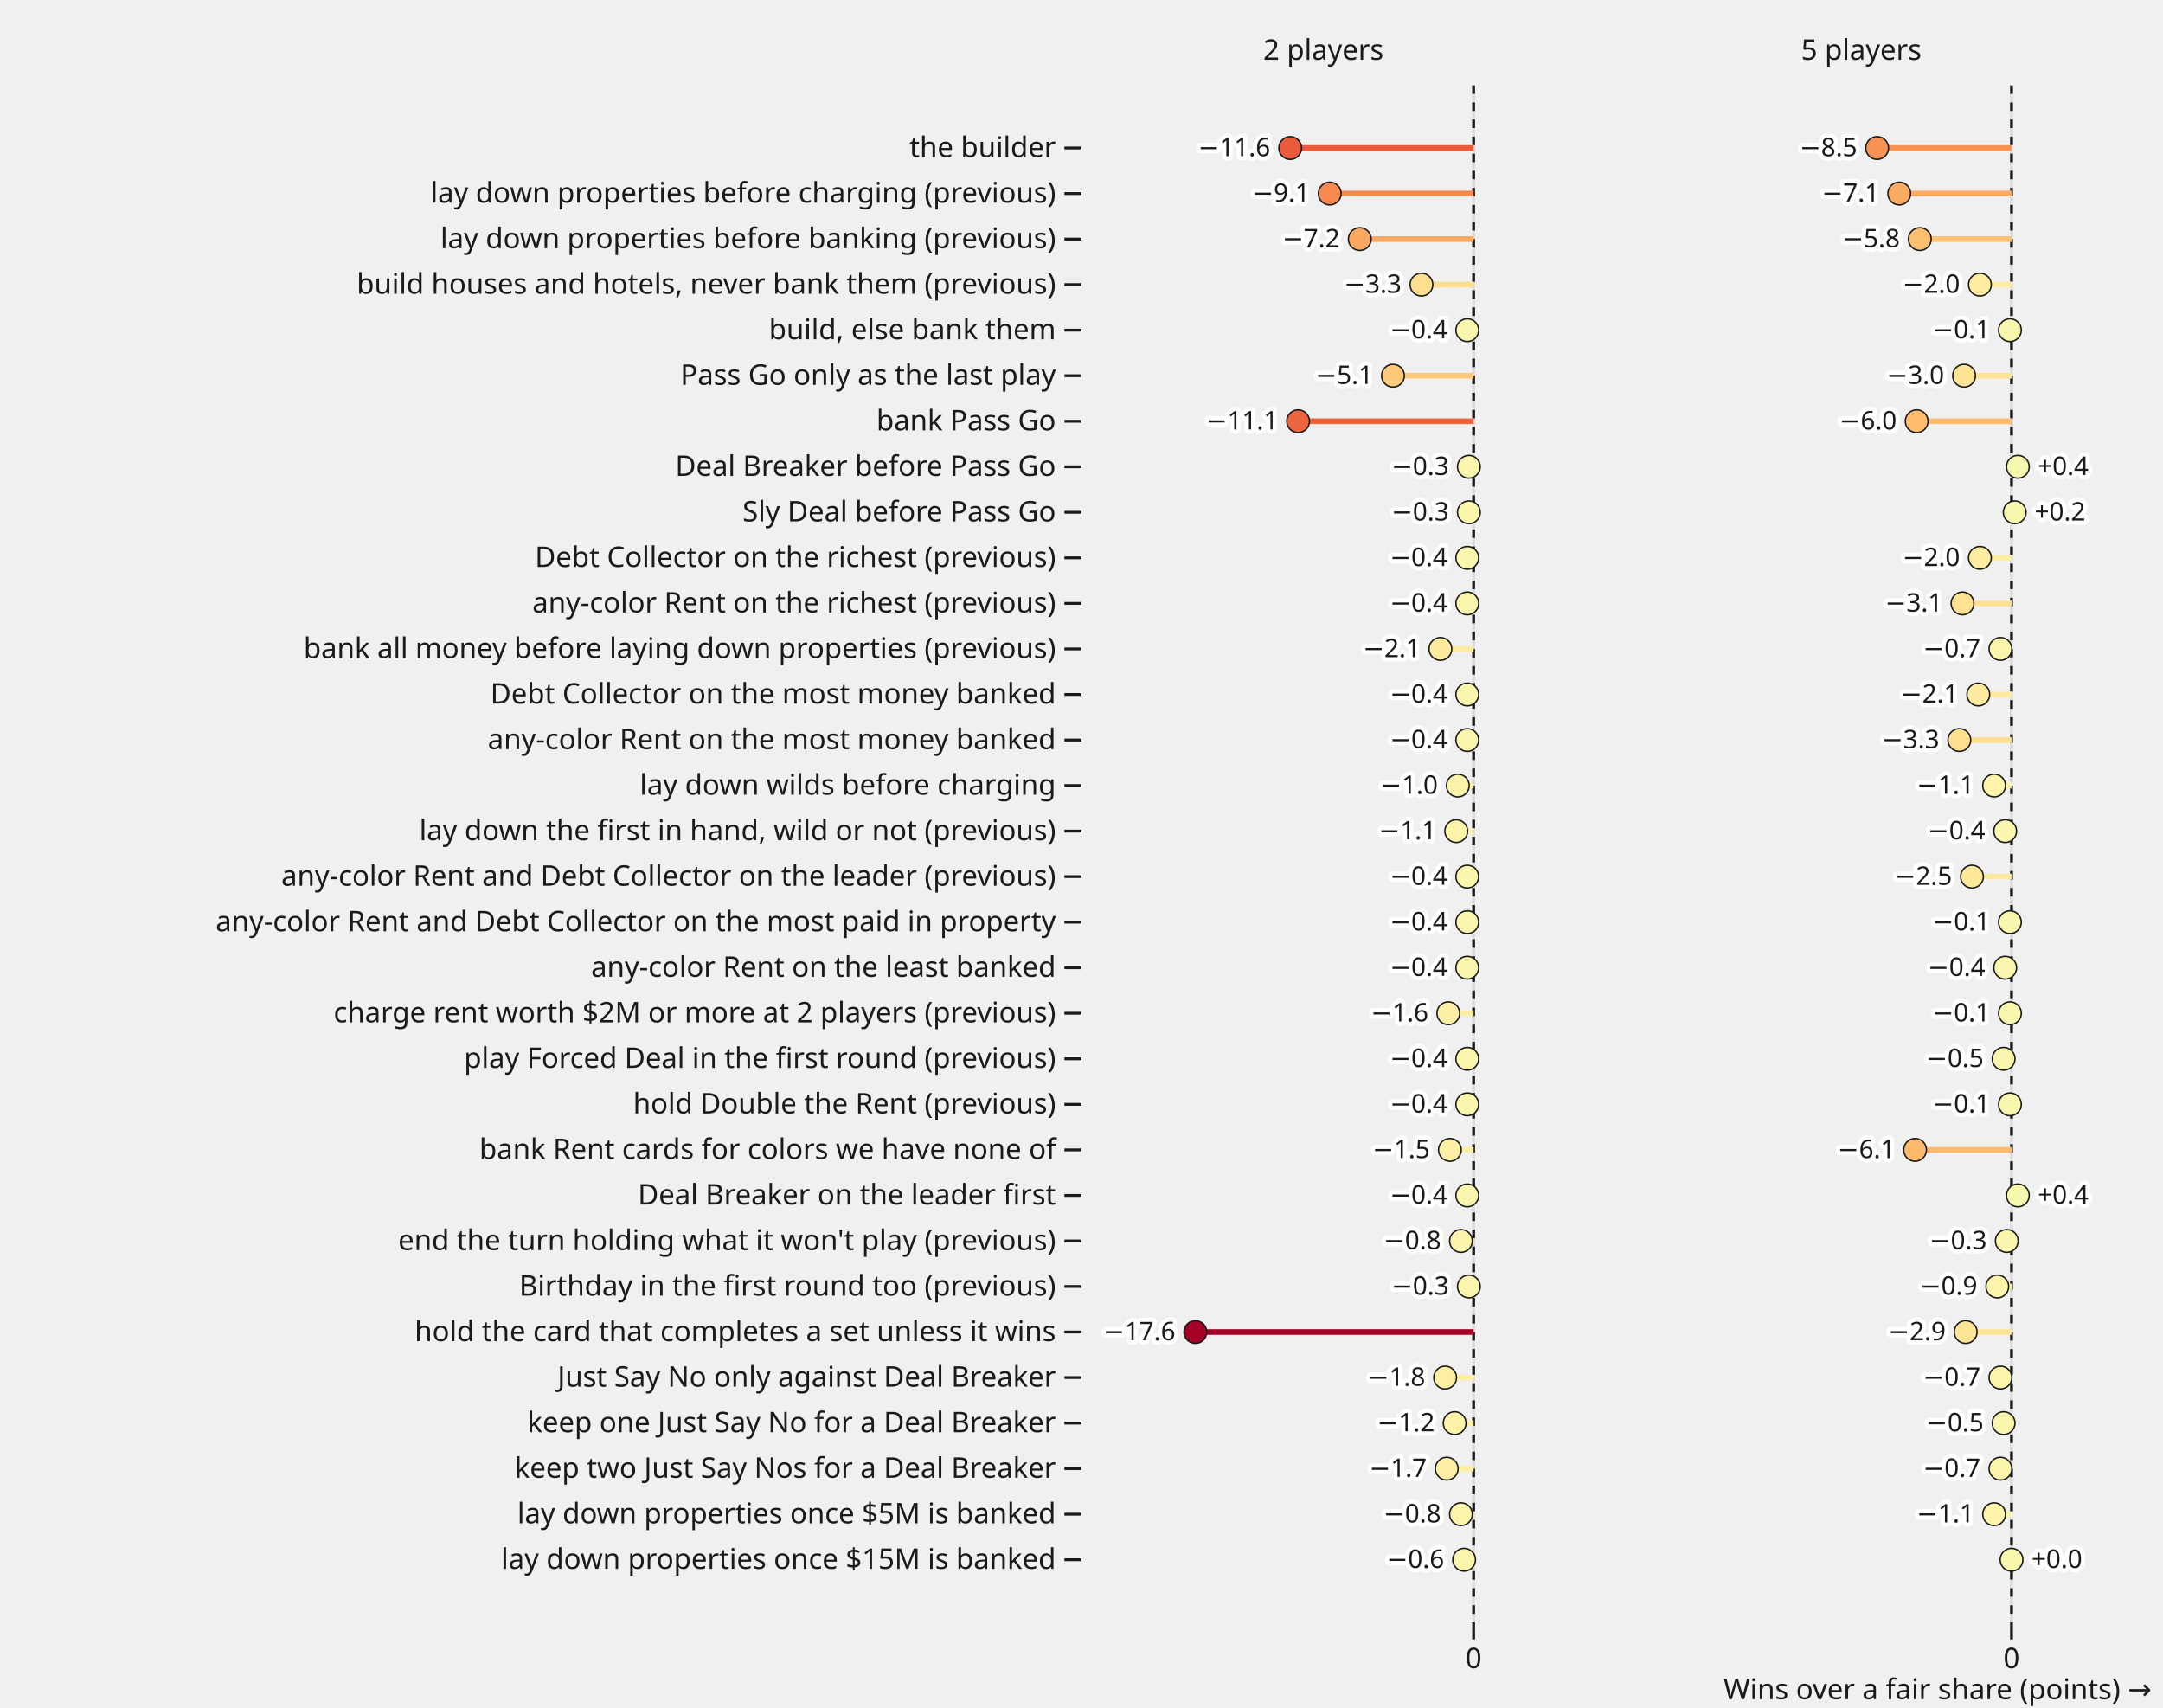
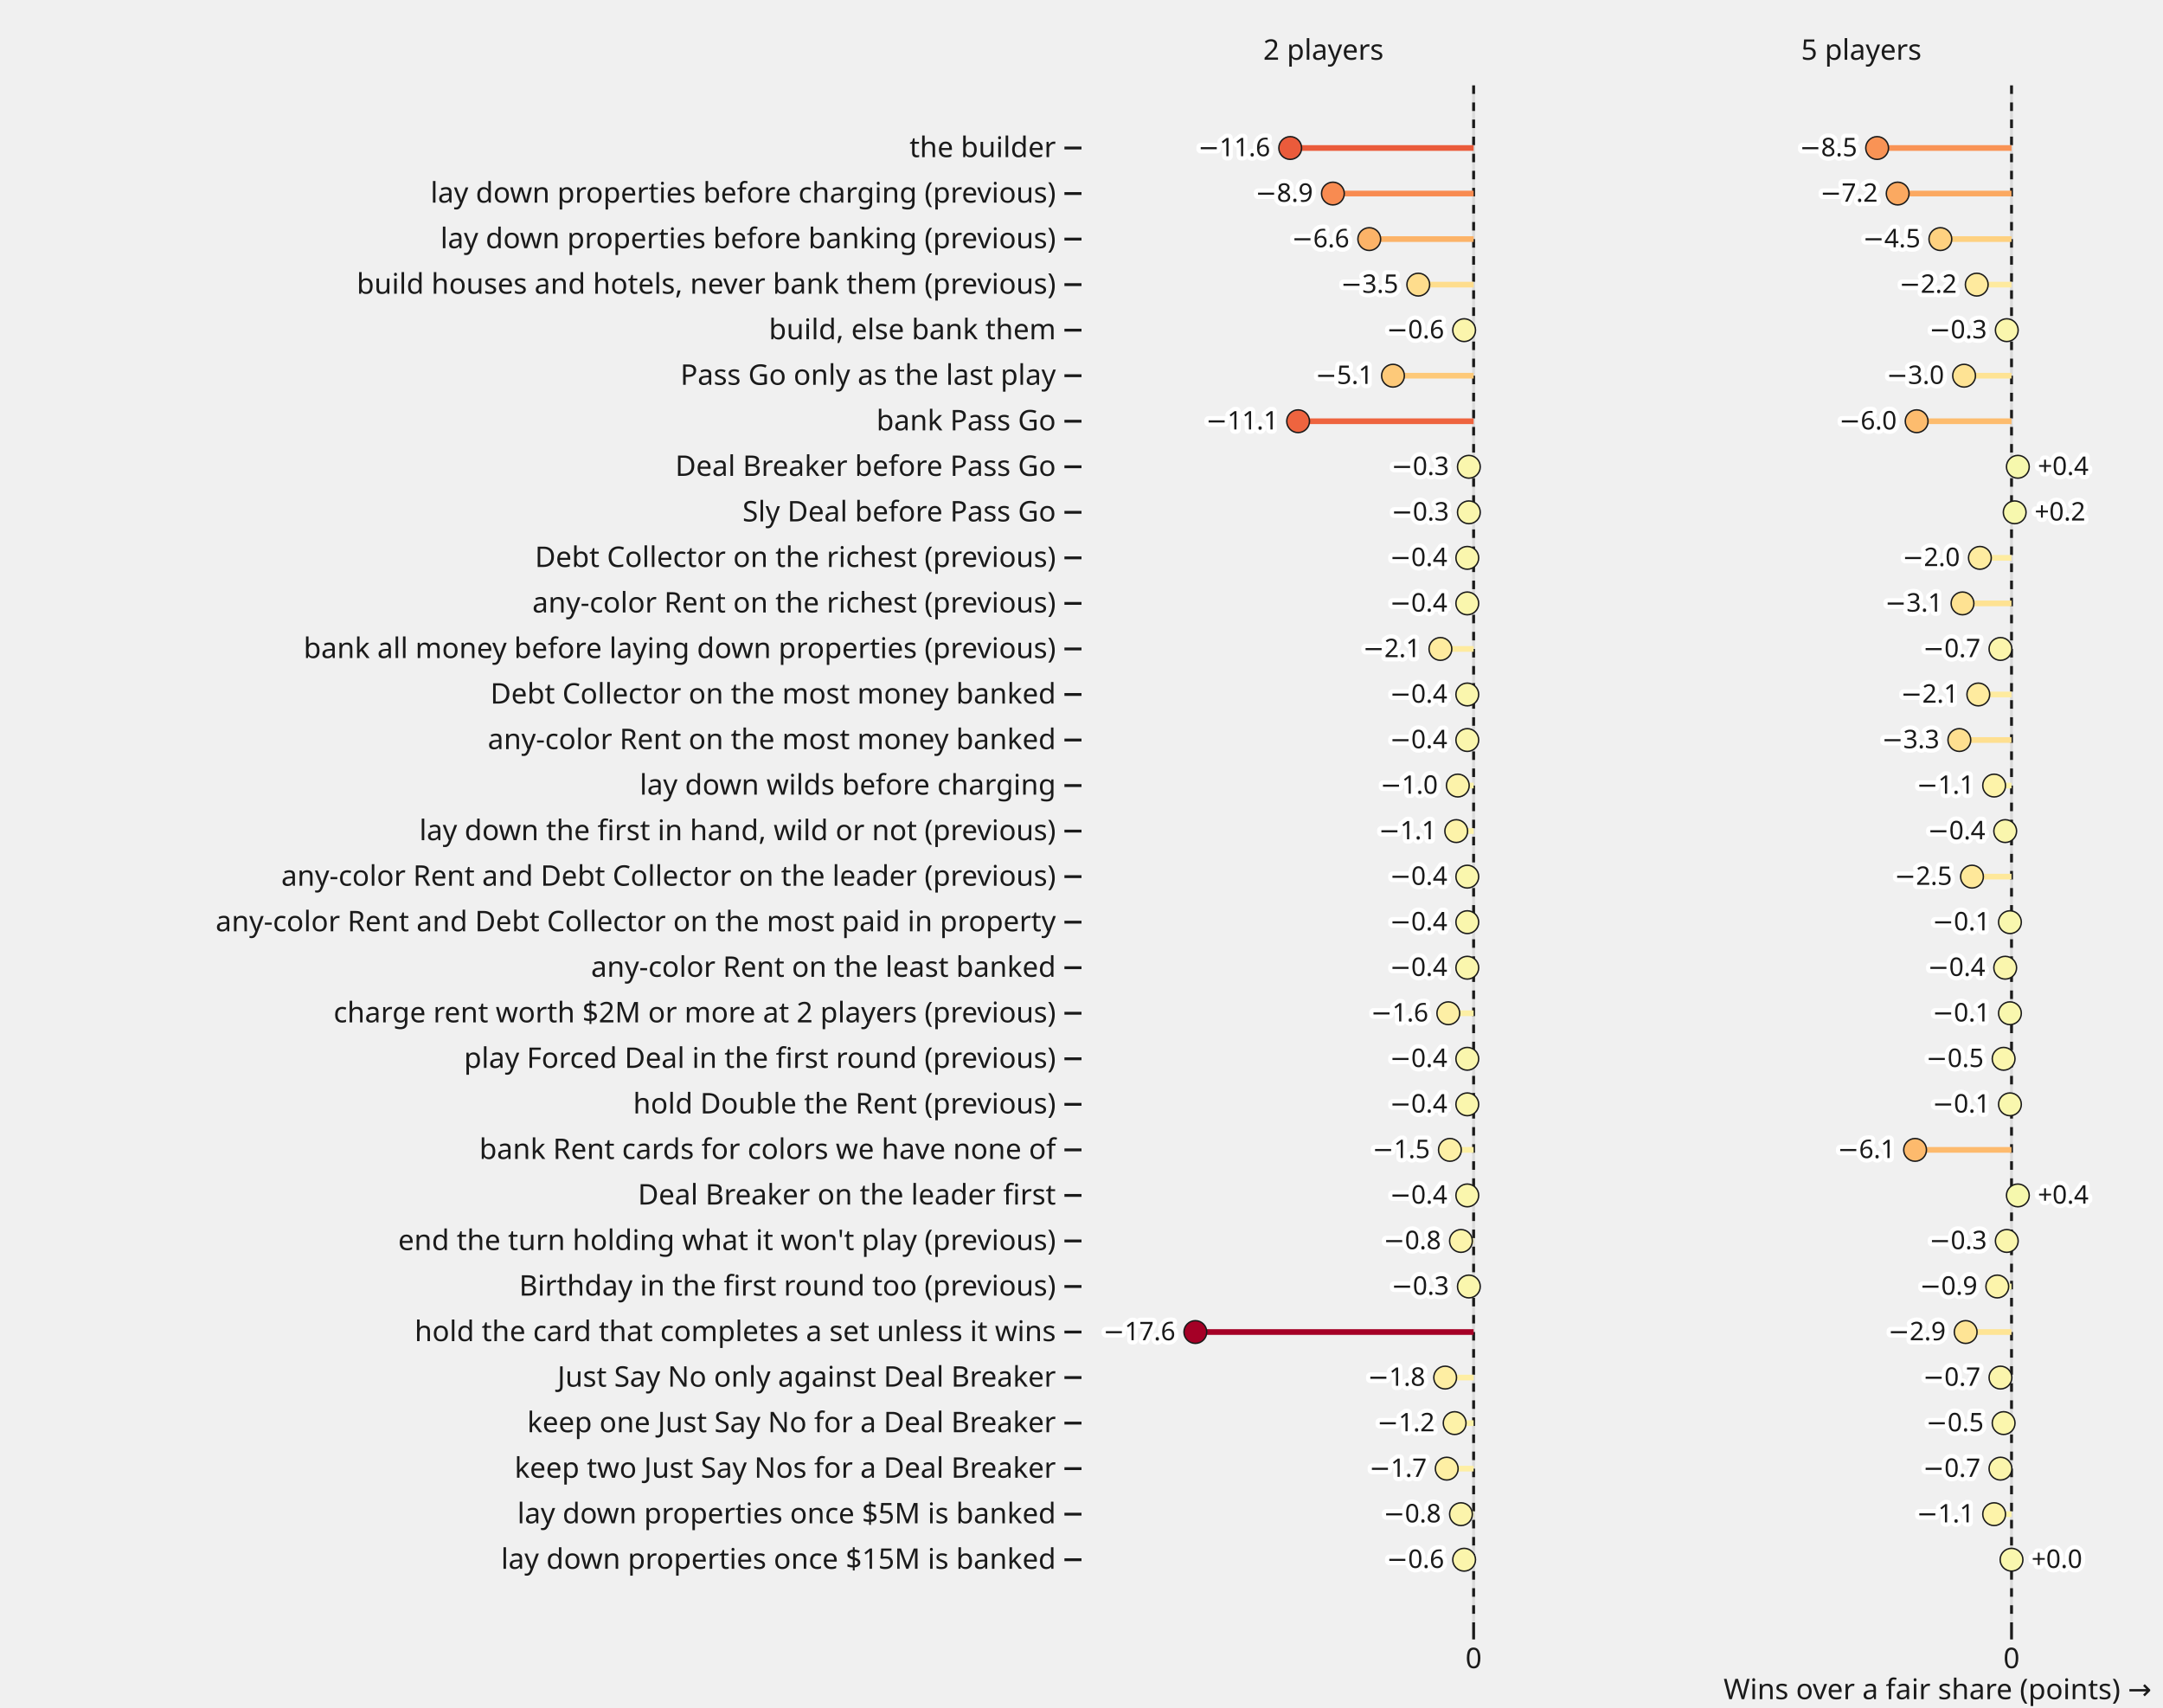
<svg xmlns="http://www.w3.org/2000/svg" class="plot-d6a7b5" fill="currentColor" font-family="system-ui, sans-serif" font-size="10" text-anchor="middle" width="760" height="600" viewBox="0 0 760 600" style="background: rgb(255, 255, 255); color: rgb(26, 26, 26);">
  <style>@media (prefers-color-scheme: dark) { :root { filter: invert(1) hue-rotate(180deg); background: none !important } }</style>
  <style>:where(.plot-d6a7b5) {
  --plot-background: white;
  display: block;
  height: auto;
  height: intrinsic;
  max-width: 100%;
}
:where(.plot-d6a7b5 text),
:where(.plot-d6a7b5 tspan) {
  white-space: pre;
}</style>
  <g aria-label="fx-axis tick label" transform="translate(0,-9)">
    <g transform="translate(0,0)">
      <text transform="translate(465,30)">2 players</text>
    </g>
    <g transform="translate(189,0)">
      <text transform="translate(465,30)">5 players</text>
    </g>
  </g>
  <g aria-label="y-axis tick" aria-hidden="true">
    <g fill="none" stroke="currentColor" transform="translate(0,0)">
      <path transform="translate(380,52)" d="M0,0L-6,0" />
      <path transform="translate(380,68)" d="M0,0L-6,0" />
      <path transform="translate(380,84)" d="M0,0L-6,0" />
      <path transform="translate(380,100)" d="M0,0L-6,0" />
      <path transform="translate(380,116)" d="M0,0L-6,0" />
      <path transform="translate(380,132)" d="M0,0L-6,0" />
      <path transform="translate(380,148)" d="M0,0L-6,0" />
      <path transform="translate(380,164)" d="M0,0L-6,0" />
      <path transform="translate(380,180)" d="M0,0L-6,0" />
      <path transform="translate(380,196)" d="M0,0L-6,0" />
      <path transform="translate(380,212)" d="M0,0L-6,0" />
      <path transform="translate(380,228)" d="M0,0L-6,0" />
      <path transform="translate(380,244)" d="M0,0L-6,0" />
      <path transform="translate(380,260)" d="M0,0L-6,0" />
      <path transform="translate(380,276)" d="M0,0L-6,0" />
      <path transform="translate(380,292)" d="M0,0L-6,0" />
      <path transform="translate(380,308)" d="M0,0L-6,0" />
      <path transform="translate(380,324)" d="M0,0L-6,0" />
      <path transform="translate(380,340)" d="M0,0L-6,0" />
      <path transform="translate(380,356)" d="M0,0L-6,0" />
      <path transform="translate(380,372)" d="M0,0L-6,0" />
      <path transform="translate(380,388)" d="M0,0L-6,0" />
      <path transform="translate(380,404)" d="M0,0L-6,0" />
      <path transform="translate(380,420)" d="M0,0L-6,0" />
      <path transform="translate(380,436)" d="M0,0L-6,0" />
      <path transform="translate(380,452)" d="M0,0L-6,0" />
      <path transform="translate(380,468)" d="M0,0L-6,0" />
      <path transform="translate(380,484)" d="M0,0L-6,0" />
      <path transform="translate(380,500)" d="M0,0L-6,0" />
      <path transform="translate(380,516)" d="M0,0L-6,0" />
      <path transform="translate(380,532)" d="M0,0L-6,0" />
      <path transform="translate(380,548)" d="M0,0L-6,0" />
    </g>
  </g>
  <g aria-label="y-axis tick label" transform="translate(-9,0)">
    <g text-anchor="end" transform="translate(0,0)">
      <text y="0.32em" transform="translate(380,52)">the builder</text>
      <text y="0.32em" transform="translate(380,68)">lay down properties before charging (previous)</text>
      <text y="0.32em" transform="translate(380,84)">lay down properties before banking (previous)</text>
      <text y="0.32em" transform="translate(380,100)">build houses and hotels, never bank them (previous)</text>
      <text y="0.32em" transform="translate(380,116)">build, else bank them</text>
      <text y="0.32em" transform="translate(380,132)">Pass Go only as the last play</text>
      <text y="0.32em" transform="translate(380,148)">bank Pass Go</text>
      <text y="0.32em" transform="translate(380,164)">Deal Breaker before Pass Go</text>
      <text y="0.32em" transform="translate(380,180)">Sly Deal before Pass Go</text>
      <text y="0.32em" transform="translate(380,196)">Debt Collector on the richest (previous)</text>
      <text y="0.32em" transform="translate(380,212)">any-color Rent on the richest (previous)</text>
      <text y="0.32em" transform="translate(380,228)">bank all money before laying down properties (previous)</text>
      <text y="0.32em" transform="translate(380,244)">Debt Collector on the most money banked</text>
      <text y="0.32em" transform="translate(380,260)">any-color Rent on the most money banked</text>
      <text y="0.32em" transform="translate(380,276)">lay down wilds before charging</text>
      <text y="0.32em" transform="translate(380,292)">lay down the first in hand, wild or not (previous)</text>
      <text y="0.32em" transform="translate(380,308)">any-color Rent and Debt Collector on the leader (previous)</text>
      <text y="0.32em" transform="translate(380,324)">any-color Rent and Debt Collector on the most paid in property</text>
      <text y="0.32em" transform="translate(380,340)">any-color Rent on the least banked</text>
      <text y="0.32em" transform="translate(380,356)">charge rent worth $2M or more at 2 players (previous)</text>
      <text y="0.32em" transform="translate(380,372)">play Forced Deal in the first round (previous)</text>
      <text y="0.32em" transform="translate(380,388)">hold Double the Rent (previous)</text>
      <text y="0.32em" transform="translate(380,404)">bank Rent cards for colors we have none of</text>
      <text y="0.32em" transform="translate(380,420)">Deal Breaker on the leader first</text>
      <text y="0.32em" transform="translate(380,436)">end the turn holding what it won't play (previous)</text>
      <text y="0.32em" transform="translate(380,452)">Birthday in the first round too (previous)</text>
      <text y="0.32em" transform="translate(380,468)">hold the card that completes a set unless it wins</text>
      <text y="0.32em" transform="translate(380,484)">Just Say No only against Deal Breaker</text>
      <text y="0.32em" transform="translate(380,500)">keep one Just Say No for a Deal Breaker</text>
      <text y="0.32em" transform="translate(380,516)">keep two Just Say Nos for a Deal Breaker</text>
      <text y="0.32em" transform="translate(380,532)">lay down properties once $5M is banked</text>
      <text y="0.32em" transform="translate(380,548)">lay down properties once $15M is banked</text>
    </g>
  </g>
  <g aria-label="x-grid" aria-hidden="true">
    <g stroke="currentColor" stroke-opacity="0.1" transform="translate(0,0)">
      <line x1="517.778" x2="517.778" y1="30" y2="570" />
    </g>
    <g stroke="currentColor" stroke-opacity="0.1" transform="translate(189,0)">
      <line x1="517.778" x2="517.778" y1="30" y2="570" />
    </g>
  </g>
  <g aria-label="x-axis tick" aria-hidden="true">
    <g fill="none" stroke="currentColor" transform="translate(0,0)">
      <path transform="translate(517.7778,570)" d="M0,0L0,6" />
    </g>
    <g fill="none" stroke="currentColor" transform="translate(189,0)">
      <path transform="translate(517.7778,570)" d="M0,0L0,6" />
    </g>
  </g>
  <g aria-label="x-axis tick label" transform="translate(0,9)">
    <g font-variant="tabular-nums" transform="translate(0,0)">
      <text y="0.71em" transform="translate(517.7778,570)">0</text>
    </g>
    <g font-variant="tabular-nums" transform="translate(189,0)">
      <text y="0.71em" transform="translate(517.7778,570)">0</text>
    </g>
  </g>
  <g aria-label="x-axis label" text-anchor="end" transform="translate(17,27)">
    <text transform="translate(739,570)">Wins over a fair share (points) →</text>
  </g>
  <g aria-label="rule">
    <g stroke="#1a1a1a" stroke-dasharray="3,3" transform="translate(0,0)">
      <line x1="517.778" x2="517.778" y1="30" y2="570" />
    </g>
    <g stroke="#1a1a1a" stroke-dasharray="3,3" transform="translate(189,0)">
      <line x1="517.778" x2="517.778" y1="30" y2="570" />
    </g>
  </g>
  <g aria-label="rule">
    <g stroke-width="2" transform="translate(0,0)">
      <line x1="517.778" x2="453.333" y1="52" y2="52" stroke="rgb(234, 91, 59)" />
-       <line x1="517.778" x2="467.222" y1="68" y2="68" stroke="rgb(247, 136, 80)" />
-       <line x1="517.778" x2="477.778" y1="84" y2="84" stroke="rgb(251, 169, 97)" />
-       <line x1="517.778" x2="499.444" y1="100" y2="100" stroke="rgb(254, 223, 144)" />
-       <line x1="517.778" x2="515.556" y1="116" y2="116" stroke="rgb(250, 246, 173)" />
+       <line x1="517.778" x2="468.333" y1="68" y2="68" stroke="rgb(248, 139, 81)" />
+       <line x1="517.778" x2="481.111" y1="84" y2="84" stroke="rgb(252, 179, 104)" />
+       <line x1="517.778" x2="498.333" y1="100" y2="100" stroke="rgb(254, 221, 141)" />
+       <line x1="517.778" x2="514.444" y1="116" y2="116" stroke="rgb(251, 245, 172)" />
      <line x1="517.778" x2="489.444" y1="132" y2="132" stroke="rgb(253, 201, 121)" />
      <line x1="517.778" x2="456.111" y1="148" y2="148" stroke="rgb(238, 100, 63)" />
      <line x1="517.778" x2="516.111" y1="164" y2="164" stroke="rgb(250, 246, 173)" />
      <line x1="517.778" x2="516.111" y1="180" y2="180" stroke="rgb(250, 246, 173)" />
      <line x1="517.778" x2="515.556" y1="196" y2="196" stroke="rgb(250, 246, 173)" />
      <line x1="517.778" x2="515.556" y1="212" y2="212" stroke="rgb(250, 246, 173)" />
      <line x1="517.778" x2="506.111" y1="228" y2="228" stroke="rgb(254, 235, 159)" />
      <line x1="517.778" x2="515.556" y1="244" y2="244" stroke="rgb(250, 246, 173)" />
      <line x1="517.778" x2="515.556" y1="260" y2="260" stroke="rgb(250, 246, 173)" />
      <line x1="517.778" x2="512.222" y1="276" y2="276" stroke="rgb(252, 243, 170)" />
      <line x1="517.778" x2="511.667" y1="292" y2="292" stroke="rgb(253, 243, 169)" />
      <line x1="517.778" x2="515.556" y1="308" y2="308" stroke="rgb(250, 246, 173)" />
      <line x1="517.778" x2="515.556" y1="324" y2="324" stroke="rgb(250, 246, 173)" />
      <line x1="517.778" x2="515.556" y1="340" y2="340" stroke="rgb(250, 246, 173)" />
      <line x1="517.778" x2="508.889" y1="356" y2="356" stroke="rgb(253, 239, 165)" />
      <line x1="517.778" x2="515.556" y1="372" y2="372" stroke="rgb(250, 246, 173)" />
      <line x1="517.778" x2="515.556" y1="388" y2="388" stroke="rgb(250, 246, 173)" />
      <line x1="517.778" x2="509.444" y1="404" y2="404" stroke="rgb(253, 240, 166)" />
      <line x1="517.778" x2="515.556" y1="420" y2="420" stroke="rgb(250, 246, 173)" />
      <line x1="517.778" x2="513.333" y1="436" y2="436" stroke="rgb(252, 244, 171)" />
      <line x1="517.778" x2="516.111" y1="452" y2="452" stroke="rgb(250, 246, 173)" />
      <line x1="517.778" x2="420" y1="468" y2="468" stroke="rgb(165, 0, 38)" />
      <line x1="517.778" x2="507.778" y1="484" y2="484" stroke="rgb(254, 238, 163)" />
      <line x1="517.778" x2="511.111" y1="500" y2="500" stroke="rgb(253, 242, 168)" />
      <line x1="517.778" x2="508.333" y1="516" y2="516" stroke="rgb(254, 239, 164)" />
      <line x1="517.778" x2="513.333" y1="532" y2="532" stroke="rgb(252, 244, 171)" />
      <line x1="517.778" x2="514.444" y1="548" y2="548" stroke="rgb(251, 245, 172)" />
    </g>
    <g stroke-width="2" transform="translate(189,0)">
      <line x1="517.778" x2="470.556" y1="52" y2="52" stroke="rgb(249, 147, 85)" />
-       <line x1="517.778" x2="478.333" y1="68" y2="68" stroke="rgb(252, 171, 98)" />
-       <line x1="517.778" x2="485.556" y1="84" y2="84" stroke="rgb(253, 191, 112)" />
-       <line x1="517.778" x2="506.667" y1="100" y2="100" stroke="rgb(254, 236, 160)" />
-       <line x1="517.778" x2="517.222" y1="116" y2="116" stroke="rgb(249, 247, 174)" />
+       <line x1="517.778" x2="477.778" y1="68" y2="68" stroke="rgb(251, 169, 97)" />
+       <line x1="517.778" x2="492.778" y1="84" y2="84" stroke="rgb(254, 209, 128)" />
+       <line x1="517.778" x2="505.556" y1="100" y2="100" stroke="rgb(254, 234, 158)" />
+       <line x1="517.778" x2="516.111" y1="116" y2="116" stroke="rgb(250, 246, 173)" />
      <line x1="517.778" x2="501.111" y1="132" y2="132" stroke="rgb(254, 227, 148)" />
      <line x1="517.778" x2="484.444" y1="148" y2="148" stroke="rgb(253, 188, 110)" />
      <line x1="517.778" x2="520" y1="164" y2="164" stroke="rgb(246, 248, 173)" />
      <line x1="517.778" x2="518.889" y1="180" y2="180" stroke="rgb(247, 248, 174)" />
      <line x1="517.778" x2="506.667" y1="196" y2="196" stroke="rgb(254, 236, 160)" />
      <line x1="517.778" x2="500.556" y1="212" y2="212" stroke="rgb(254, 226, 146)" />
      <line x1="517.778" x2="513.889" y1="228" y2="228" stroke="rgb(251, 245, 172)" />
      <line x1="517.778" x2="506.111" y1="244" y2="244" stroke="rgb(254, 235, 159)" />
      <line x1="517.778" x2="499.444" y1="260" y2="260" stroke="rgb(254, 223, 144)" />
      <line x1="517.778" x2="511.667" y1="276" y2="276" stroke="rgb(253, 243, 169)" />
      <line x1="517.778" x2="515.556" y1="292" y2="292" stroke="rgb(250, 246, 173)" />
      <line x1="517.778" x2="503.889" y1="308" y2="308" stroke="rgb(254, 232, 154)" />
      <line x1="517.778" x2="517.222" y1="324" y2="324" stroke="rgb(249, 247, 174)" />
      <line x1="517.778" x2="515.556" y1="340" y2="340" stroke="rgb(250, 246, 173)" />
      <line x1="517.778" x2="517.222" y1="356" y2="356" stroke="rgb(249, 247, 174)" />
      <line x1="517.778" x2="515" y1="372" y2="372" stroke="rgb(251, 246, 173)" />
      <line x1="517.778" x2="517.222" y1="388" y2="388" stroke="rgb(249, 247, 174)" />
      <line x1="517.778" x2="483.889" y1="404" y2="404" stroke="rgb(253, 186, 109)" />
      <line x1="517.778" x2="520" y1="420" y2="420" stroke="rgb(246, 248, 173)" />
      <line x1="517.778" x2="516.111" y1="436" y2="436" stroke="rgb(250, 246, 173)" />
      <line x1="517.778" x2="512.778" y1="452" y2="452" stroke="rgb(252, 244, 171)" />
      <line x1="517.778" x2="501.667" y1="468" y2="468" stroke="rgb(254, 228, 149)" />
      <line x1="517.778" x2="513.889" y1="484" y2="484" stroke="rgb(251, 245, 172)" />
      <line x1="517.778" x2="515" y1="500" y2="500" stroke="rgb(251, 246, 173)" />
      <line x1="517.778" x2="513.889" y1="516" y2="516" stroke="rgb(251, 245, 172)" />
      <line x1="517.778" x2="511.667" y1="532" y2="532" stroke="rgb(253, 243, 169)" />
      <line x1="517.778" x2="517.778" y1="548" y2="548" stroke="rgb(249, 247, 174)" />
    </g>
  </g>
  <g aria-label="dot">
    <g stroke="#1a1a1a" stroke-width="0.5" transform="translate(0,0)">
      <circle cx="453.333" cy="52" r="4" fill="rgb(234, 91, 59)" />
-       <circle cx="467.222" cy="68" r="4" fill="rgb(247, 136, 80)" />
-       <circle cx="477.778" cy="84" r="4" fill="rgb(251, 169, 97)" />
-       <circle cx="499.444" cy="100" r="4" fill="rgb(254, 223, 144)" />
-       <circle cx="515.556" cy="116" r="4" fill="rgb(250, 246, 173)" />
+       <circle cx="468.333" cy="68" r="4" fill="rgb(248, 139, 81)" />
+       <circle cx="481.111" cy="84" r="4" fill="rgb(252, 179, 104)" />
+       <circle cx="498.333" cy="100" r="4" fill="rgb(254, 221, 141)" />
+       <circle cx="514.444" cy="116" r="4" fill="rgb(251, 245, 172)" />
      <circle cx="489.444" cy="132" r="4" fill="rgb(253, 201, 121)" />
      <circle cx="456.111" cy="148" r="4" fill="rgb(238, 100, 63)" />
      <circle cx="516.111" cy="164" r="4" fill="rgb(250, 246, 173)" />
      <circle cx="516.111" cy="180" r="4" fill="rgb(250, 246, 173)" />
      <circle cx="515.556" cy="196" r="4" fill="rgb(250, 246, 173)" />
      <circle cx="515.556" cy="212" r="4" fill="rgb(250, 246, 173)" />
      <circle cx="506.111" cy="228" r="4" fill="rgb(254, 235, 159)" />
      <circle cx="515.556" cy="244" r="4" fill="rgb(250, 246, 173)" />
      <circle cx="515.556" cy="260" r="4" fill="rgb(250, 246, 173)" />
      <circle cx="512.222" cy="276" r="4" fill="rgb(252, 243, 170)" />
      <circle cx="511.667" cy="292" r="4" fill="rgb(253, 243, 169)" />
      <circle cx="515.556" cy="308" r="4" fill="rgb(250, 246, 173)" />
      <circle cx="515.556" cy="324" r="4" fill="rgb(250, 246, 173)" />
      <circle cx="515.556" cy="340" r="4" fill="rgb(250, 246, 173)" />
      <circle cx="508.889" cy="356" r="4" fill="rgb(253, 239, 165)" />
      <circle cx="515.556" cy="372" r="4" fill="rgb(250, 246, 173)" />
      <circle cx="515.556" cy="388" r="4" fill="rgb(250, 246, 173)" />
      <circle cx="509.444" cy="404" r="4" fill="rgb(253, 240, 166)" />
      <circle cx="515.556" cy="420" r="4" fill="rgb(250, 246, 173)" />
      <circle cx="513.333" cy="436" r="4" fill="rgb(252, 244, 171)" />
      <circle cx="516.111" cy="452" r="4" fill="rgb(250, 246, 173)" />
      <circle cx="420" cy="468" r="4" fill="rgb(165, 0, 38)" />
      <circle cx="507.778" cy="484" r="4" fill="rgb(254, 238, 163)" />
      <circle cx="511.111" cy="500" r="4" fill="rgb(253, 242, 168)" />
      <circle cx="508.333" cy="516" r="4" fill="rgb(254, 239, 164)" />
      <circle cx="513.333" cy="532" r="4" fill="rgb(252, 244, 171)" />
      <circle cx="514.444" cy="548" r="4" fill="rgb(251, 245, 172)" />
    </g>
    <g stroke="#1a1a1a" stroke-width="0.5" transform="translate(189,0)">
      <circle cx="470.556" cy="52" r="4" fill="rgb(249, 147, 85)" />
-       <circle cx="478.333" cy="68" r="4" fill="rgb(252, 171, 98)" />
-       <circle cx="485.556" cy="84" r="4" fill="rgb(253, 191, 112)" />
-       <circle cx="506.667" cy="100" r="4" fill="rgb(254, 236, 160)" />
-       <circle cx="517.222" cy="116" r="4" fill="rgb(249, 247, 174)" />
+       <circle cx="477.778" cy="68" r="4" fill="rgb(251, 169, 97)" />
+       <circle cx="492.778" cy="84" r="4" fill="rgb(254, 209, 128)" />
+       <circle cx="505.556" cy="100" r="4" fill="rgb(254, 234, 158)" />
+       <circle cx="516.111" cy="116" r="4" fill="rgb(250, 246, 173)" />
      <circle cx="501.111" cy="132" r="4" fill="rgb(254, 227, 148)" />
      <circle cx="484.444" cy="148" r="4" fill="rgb(253, 188, 110)" />
      <circle cx="520" cy="164" r="4" fill="rgb(246, 248, 173)" />
      <circle cx="518.889" cy="180" r="4" fill="rgb(247, 248, 174)" />
      <circle cx="506.667" cy="196" r="4" fill="rgb(254, 236, 160)" />
      <circle cx="500.556" cy="212" r="4" fill="rgb(254, 226, 146)" />
      <circle cx="513.889" cy="228" r="4" fill="rgb(251, 245, 172)" />
      <circle cx="506.111" cy="244" r="4" fill="rgb(254, 235, 159)" />
      <circle cx="499.444" cy="260" r="4" fill="rgb(254, 223, 144)" />
      <circle cx="511.667" cy="276" r="4" fill="rgb(253, 243, 169)" />
      <circle cx="515.556" cy="292" r="4" fill="rgb(250, 246, 173)" />
      <circle cx="503.889" cy="308" r="4" fill="rgb(254, 232, 154)" />
      <circle cx="517.222" cy="324" r="4" fill="rgb(249, 247, 174)" />
      <circle cx="515.556" cy="340" r="4" fill="rgb(250, 246, 173)" />
      <circle cx="517.222" cy="356" r="4" fill="rgb(249, 247, 174)" />
      <circle cx="515" cy="372" r="4" fill="rgb(251, 246, 173)" />
      <circle cx="517.222" cy="388" r="4" fill="rgb(249, 247, 174)" />
      <circle cx="483.889" cy="404" r="4" fill="rgb(253, 186, 109)" />
      <circle cx="520" cy="420" r="4" fill="rgb(246, 248, 173)" />
      <circle cx="516.111" cy="436" r="4" fill="rgb(250, 246, 173)" />
      <circle cx="512.778" cy="452" r="4" fill="rgb(252, 244, 171)" />
      <circle cx="501.667" cy="468" r="4" fill="rgb(254, 228, 149)" />
      <circle cx="513.889" cy="484" r="4" fill="rgb(251, 245, 172)" />
      <circle cx="515" cy="500" r="4" fill="rgb(251, 246, 173)" />
      <circle cx="513.889" cy="516" r="4" fill="rgb(251, 245, 172)" />
      <circle cx="511.667" cy="532" r="4" fill="rgb(253, 243, 169)" />
      <circle cx="517.778" cy="548" r="4" fill="rgb(249, 247, 174)" />
    </g>
  </g>
  <g aria-label="text" transform="translate(7,0)">
    <g stroke="#ffffff" stroke-width="3" stroke-linejoin="round" paint-order="stroke" text-anchor="start" font-size="9" transform="translate(189,0)">
      <text y="0.32em" transform="translate(520,164)">+0.4</text>
      <text y="0.32em" transform="translate(518.8889,180)">+0.2</text>
      <text y="0.32em" transform="translate(520,420)">+0.4</text>
      <text y="0.32em" transform="translate(517.7778,548)">+0.0</text>
    </g>
  </g>
  <g aria-label="text" transform="translate(-7,0)">
    <g stroke="#ffffff" stroke-width="3" stroke-linejoin="round" paint-order="stroke" text-anchor="end" font-size="9" transform="translate(0,0)">
      <text y="0.32em" transform="translate(453.3333,52)">−11.6</text>
-       <text y="0.32em" transform="translate(467.2222,68)">−9.1</text>
-       <text y="0.32em" transform="translate(477.7778,84)">−7.2</text>
-       <text y="0.32em" transform="translate(499.4444,100)">−3.3</text>
-       <text y="0.32em" transform="translate(515.5556,116)">−0.4</text>
+       <text y="0.32em" transform="translate(468.3333,68)">−8.9</text>
+       <text y="0.32em" transform="translate(481.1111,84)">−6.6</text>
+       <text y="0.32em" transform="translate(498.3333,100)">−3.5</text>
+       <text y="0.32em" transform="translate(514.4444,116)">−0.6</text>
      <text y="0.32em" transform="translate(489.4444,132)">−5.1</text>
      <text y="0.32em" transform="translate(456.1111,148)">−11.1</text>
      <text y="0.32em" transform="translate(516.1111,164)">−0.3</text>
      <text y="0.32em" transform="translate(516.1111,180)">−0.3</text>
      <text y="0.32em" transform="translate(515.5556,196)">−0.4</text>
      <text y="0.32em" transform="translate(515.5556,212)">−0.4</text>
      <text y="0.32em" transform="translate(506.1111,228)">−2.1</text>
      <text y="0.32em" transform="translate(515.5556,244)">−0.4</text>
      <text y="0.32em" transform="translate(515.5556,260)">−0.4</text>
      <text y="0.32em" transform="translate(512.2222,276)">−1.0</text>
      <text y="0.32em" transform="translate(511.6667,292)">−1.1</text>
      <text y="0.32em" transform="translate(515.5556,308)">−0.4</text>
      <text y="0.32em" transform="translate(515.5556,324)">−0.4</text>
      <text y="0.32em" transform="translate(515.5556,340)">−0.4</text>
      <text y="0.32em" transform="translate(508.8889,356)">−1.6</text>
      <text y="0.32em" transform="translate(515.5556,372)">−0.4</text>
      <text y="0.32em" transform="translate(515.5556,388)">−0.4</text>
      <text y="0.32em" transform="translate(509.4444,404)">−1.5</text>
      <text y="0.32em" transform="translate(515.5556,420)">−0.4</text>
      <text y="0.32em" transform="translate(513.3333,436)">−0.8</text>
      <text y="0.32em" transform="translate(516.1111,452)">−0.3</text>
      <text y="0.32em" transform="translate(420,468)">−17.6</text>
      <text y="0.32em" transform="translate(507.7778,484)">−1.8</text>
      <text y="0.32em" transform="translate(511.1111,500)">−1.2</text>
      <text y="0.32em" transform="translate(508.3333,516)">−1.7</text>
      <text y="0.32em" transform="translate(513.3333,532)">−0.8</text>
      <text y="0.32em" transform="translate(514.4444,548)">−0.6</text>
    </g>
    <g stroke="#ffffff" stroke-width="3" stroke-linejoin="round" paint-order="stroke" text-anchor="end" font-size="9" transform="translate(189,0)">
      <text y="0.32em" transform="translate(470.5556,52)">−8.5</text>
-       <text y="0.32em" transform="translate(478.3333,68)">−7.1</text>
-       <text y="0.32em" transform="translate(485.5556,84)">−5.8</text>
-       <text y="0.32em" transform="translate(506.6667,100)">−2.0</text>
-       <text y="0.32em" transform="translate(517.2222,116)">−0.1</text>
+       <text y="0.32em" transform="translate(477.7778,68)">−7.2</text>
+       <text y="0.32em" transform="translate(492.7778,84)">−4.5</text>
+       <text y="0.32em" transform="translate(505.5556,100)">−2.2</text>
+       <text y="0.32em" transform="translate(516.1111,116)">−0.3</text>
      <text y="0.32em" transform="translate(501.1111,132)">−3.0</text>
      <text y="0.32em" transform="translate(484.4444,148)">−6.0</text>
      <text y="0.32em" transform="translate(506.6667,196)">−2.0</text>
      <text y="0.32em" transform="translate(500.5556,212)">−3.1</text>
      <text y="0.32em" transform="translate(513.8889,228)">−0.7</text>
      <text y="0.32em" transform="translate(506.1111,244)">−2.1</text>
      <text y="0.32em" transform="translate(499.4444,260)">−3.3</text>
      <text y="0.32em" transform="translate(511.6667,276)">−1.1</text>
      <text y="0.32em" transform="translate(515.5556,292)">−0.4</text>
      <text y="0.32em" transform="translate(503.8889,308)">−2.5</text>
      <text y="0.32em" transform="translate(517.2222,324)">−0.1</text>
      <text y="0.32em" transform="translate(515.5556,340)">−0.4</text>
      <text y="0.32em" transform="translate(517.2222,356)">−0.1</text>
      <text y="0.32em" transform="translate(515,372)">−0.5</text>
      <text y="0.32em" transform="translate(517.2222,388)">−0.1</text>
      <text y="0.32em" transform="translate(483.8889,404)">−6.1</text>
      <text y="0.32em" transform="translate(516.1111,436)">−0.3</text>
      <text y="0.32em" transform="translate(512.7778,452)">−0.9</text>
      <text y="0.32em" transform="translate(501.6667,468)">−2.9</text>
      <text y="0.32em" transform="translate(513.8889,484)">−0.7</text>
      <text y="0.32em" transform="translate(515,500)">−0.5</text>
      <text y="0.32em" transform="translate(513.8889,516)">−0.7</text>
      <text y="0.32em" transform="translate(511.6667,532)">−1.1</text>
    </g>
  </g>
</svg>
